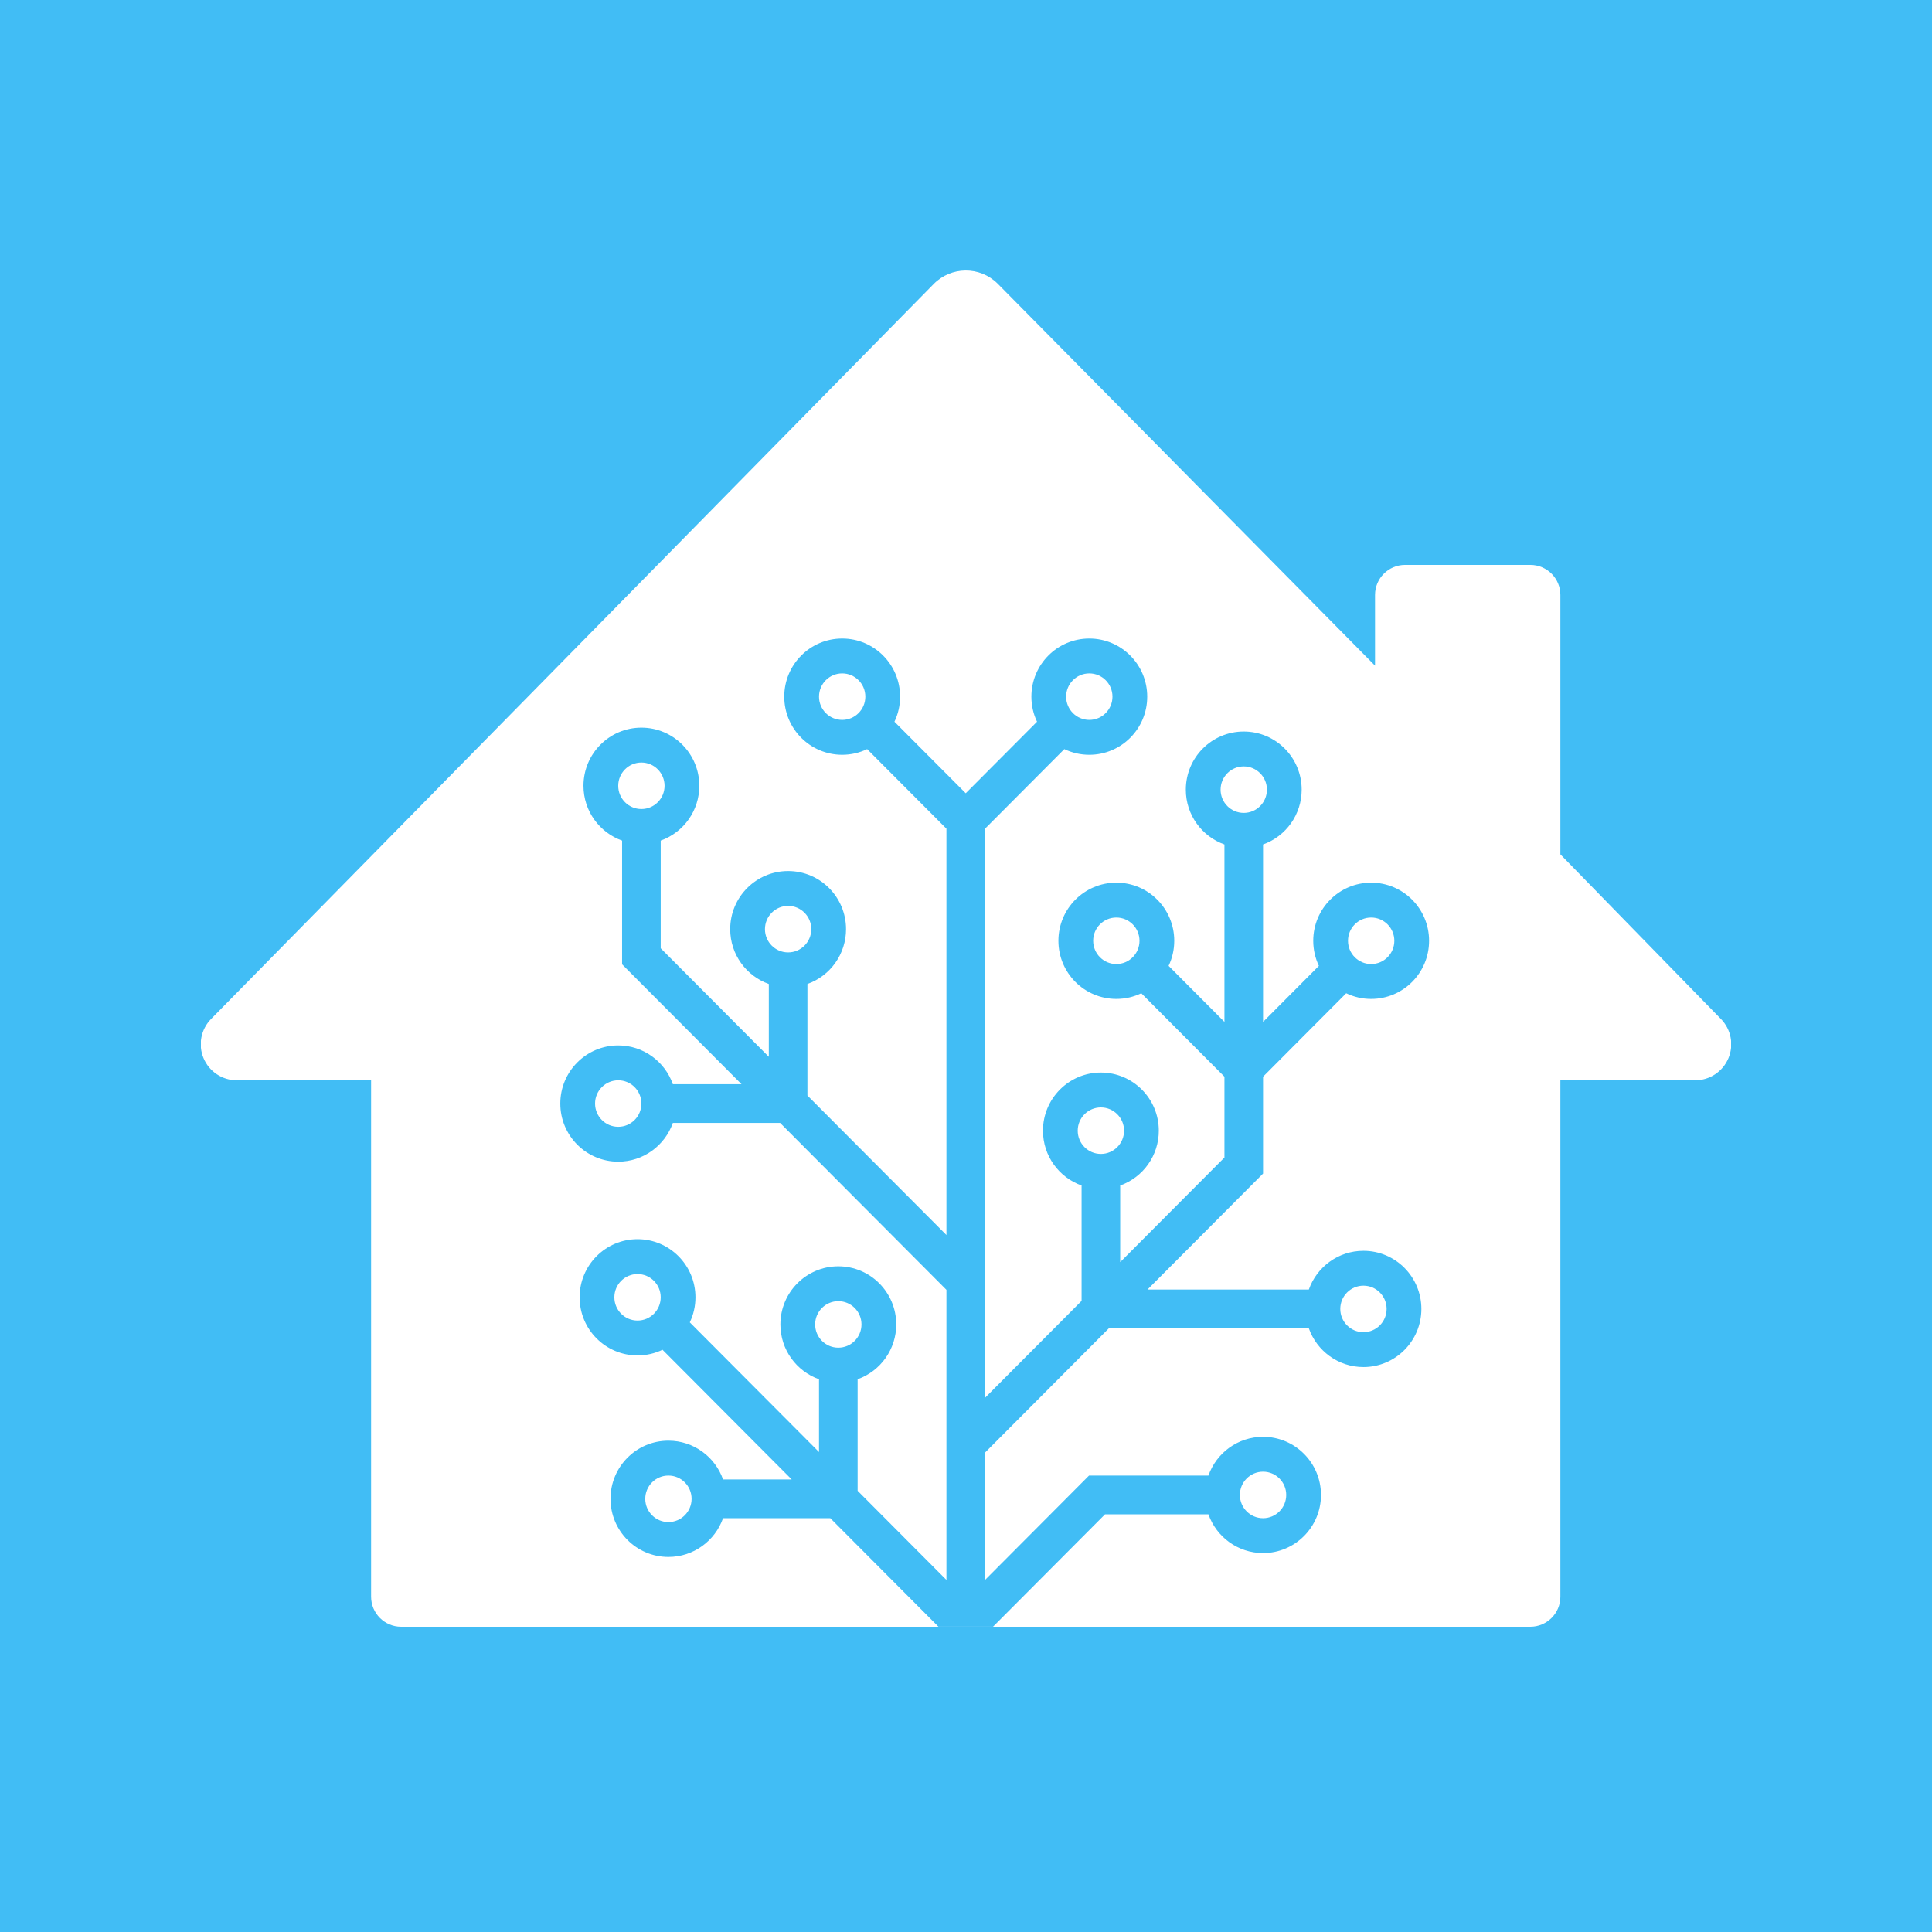
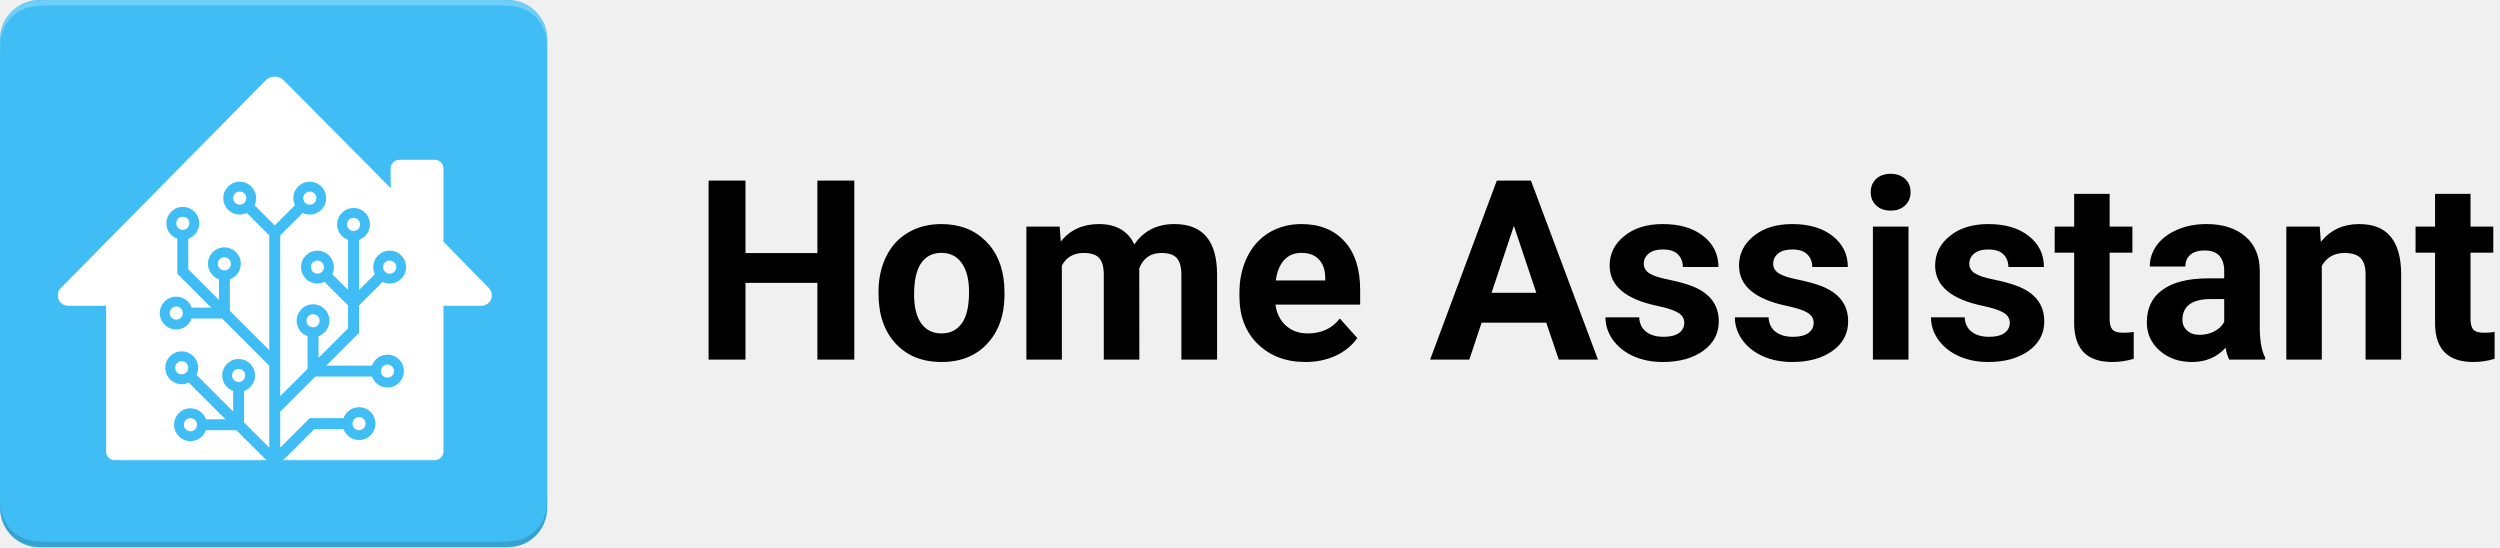
- <svg xmlns="http://www.w3.org/2000/svg" xmlns:xlink="http://www.w3.org/1999/xlink" viewBox="0 0 500 500">
+ <svg xmlns="http://www.w3.org/2000/svg" viewBox="80.101 257.301 228.399 50" width="228.399px" height="50px">
  <defs>
-     <path d="M44.041 343.222V209.58H9.288a9.333 9.333 0 0 1-6.655-15.876L189.639 3.497c4.517-4.594 11.903-4.657 16.498-.14l.12.12 97.601 98.794V83.974a7.778 7.778 0 0 1 7.778-7.778h32.41a7.778 7.778 0 0 1 7.779 7.778v67.138l41.568 42.618a9.333 9.333 0 0 1-6.682 15.85h-34.886v133.642a7.778 7.778 0 0 1-7.778 7.778H51.819a7.778 7.778 0 0 1-7.778-7.778zm206.393-163.26a15.029 15.029 0 0 0 1.46-6.486c0-8.308-6.71-15.043-14.989-15.043-8.278 0-14.989 6.735-14.989 15.043s6.711 15.044 14.99 15.044c2.314 0 4.505-.527 6.462-1.467l21.518 21.596v20.918l-26.981 27.078v-19.84a15.046 15.046 0 0 0 9.993-14.187c0-8.308-6.711-15.044-14.99-15.044-8.278 0-14.99 6.736-14.99 15.044 0 6.55 4.172 12.122 9.994 14.187v29.868l-24.983 25.073V144.464l20.519-20.592a14.886 14.886 0 0 0 6.462 1.466c8.279 0 14.99-6.735 14.99-15.044 0-8.308-6.711-15.043-14.99-15.043-8.278 0-14.989 6.735-14.989 15.043 0 2.323.524 4.522 1.46 6.486l-18.448 18.515-18.449-18.515a15.029 15.029 0 0 0 1.46-6.486c0-8.308-6.71-15.043-14.989-15.043-8.278 0-14.989 6.735-14.989 15.043 0 8.309 6.711 15.044 14.99 15.044 2.314 0 4.505-.527 6.462-1.466l20.518 20.592v105.16l-35.974-36.104v-28.865a15.046 15.046 0 0 0 9.993-14.187c0-8.309-6.711-15.044-14.99-15.044-8.278 0-14.99 6.735-14.99 15.044 0 6.55 4.172 12.122 9.994 14.187v18.837l-27.98-28.081v-27.863a15.046 15.046 0 0 0 9.993-14.187c0-8.308-6.711-15.044-14.99-15.044-8.278 0-14.99 6.736-14.99 15.044 0 6.55 4.172 12.122 9.994 14.187v32.017l30.907 31.018h-17.77c-2.058-5.843-7.61-10.029-14.137-10.029-8.278 0-14.99 6.735-14.99 15.043 0 8.309 6.712 15.044 14.99 15.044 6.527 0 12.08-4.186 14.137-10.03h27.763l43.04 43.196v75.074l-22.983-23.066v-28.866a15.046 15.046 0 0 0 9.993-14.187c0-8.308-6.711-15.043-14.99-15.043-8.278 0-14.99 6.735-14.99 15.043 0 6.55 4.172 12.122 9.994 14.187v18.837l-33.439-33.558a15.029 15.029 0 0 0 1.461-6.486c0-8.308-6.71-15.043-14.99-15.043-8.278 0-14.989 6.735-14.989 15.043s6.711 15.043 14.99 15.043c2.314 0 4.506-.526 6.462-1.466l33.439 33.559h-17.77c-2.058-5.843-7.61-10.03-14.137-10.03-8.278 0-14.99 6.736-14.99 15.044s6.712 15.043 14.99 15.043c6.527 0 12.079-4.186 14.137-10.029h27.763l27.98 28.081h14.132l28.98-29.083h26.763c2.058 5.842 7.61 10.028 14.137 10.028 8.278 0 14.99-6.735 14.99-15.043s-6.712-15.043-14.99-15.043c-6.527 0-12.079 4.186-14.137 10.029H229.84l-26.91 27.006V305.93l32.049-32.164h51.746c2.058 5.843 7.61 10.029 14.136 10.029 8.279 0 14.99-6.735 14.99-15.043 0-8.309-6.711-15.044-14.99-15.044-6.526 0-12.078 4.186-14.136 10.03H244.97l29.908-30.016v-25.072l21.517-21.596a14.886 14.886 0 0 0 6.463 1.467c8.278 0 14.99-6.736 14.99-15.044s-6.712-15.043-14.99-15.043-14.99 6.735-14.99 15.043c0 2.323.525 4.522 1.461 6.486l-14.451 14.504V148.55a15.046 15.046 0 0 0 9.993-14.187c0-8.309-6.711-15.044-14.99-15.044-8.278 0-14.99 6.735-14.99 15.044 0 6.55 4.172 12.122 9.994 14.187v45.915l-14.452-14.504zM120.987 323.909c-3.311 0-5.996-2.694-5.996-6.017 0-3.323 2.685-6.017 5.996-6.017 3.312 0 5.996 2.694 5.996 6.017 0 3.323-2.684 6.017-5.996 6.017zm43.97-45.13c-3.312 0-5.997-2.694-5.997-6.017 0-3.323 2.685-6.017 5.996-6.017 3.312 0 5.996 2.694 5.996 6.017 0 3.323-2.684 6.017-5.996 6.017zm-51.964-7.02c-3.312 0-5.996-2.694-5.996-6.017 0-3.323 2.684-6.017 5.996-6.017 3.311 0 5.996 2.694 5.996 6.017 0 3.323-2.685 6.017-5.996 6.017zm-4.997-50.144c-3.311 0-5.995-2.694-5.995-6.018 0-3.323 2.684-6.017 5.995-6.017 3.312 0 5.996 2.694 5.996 6.017 0 3.324-2.684 6.018-5.996 6.018zm124.912 7.02c-3.311 0-5.995-2.694-5.995-6.017 0-3.324 2.684-6.018 5.995-6.018 3.312 0 5.996 2.694 5.996 6.018 0 3.323-2.684 6.017-5.996 6.017zm67.952 46.133c-3.31 0-5.995-2.694-5.995-6.017 0-3.324 2.684-6.018 5.995-6.018 3.312 0 5.996 2.694 5.996 6.018 0 3.323-2.684 6.017-5.996 6.017zm-25.981 48.138c-3.312 0-5.996-2.694-5.996-6.017 0-3.323 2.684-6.017 5.996-6.017 3.311 0 5.996 2.694 5.996 6.017 0 3.323-2.685 6.017-5.996 6.017zm27.98-143.412c-3.311 0-5.996-2.695-5.996-6.018s2.685-6.017 5.996-6.017c3.311 0 5.996 2.694 5.996 6.017 0 3.323-2.685 6.018-5.996 6.018zm-32.977-39.113c-3.311 0-5.996-2.694-5.996-6.017 0-3.324 2.685-6.018 5.996-6.018 3.312 0 5.996 2.694 5.996 6.018 0 3.323-2.684 6.017-5.996 6.017zm-39.972-24.07c-3.311 0-5.995-2.693-5.995-6.017 0-3.323 2.684-6.017 5.995-6.017 3.312 0 5.996 2.694 5.996 6.017 0 3.324-2.684 6.018-5.996 6.018zm-63.955 0c-3.31 0-5.995-2.693-5.995-6.017 0-3.323 2.684-6.017 5.995-6.017 3.312 0 5.996 2.694 5.996 6.017 0 3.324-2.684 6.018-5.996 6.018zm-51.963 23.067c-3.311 0-5.996-2.694-5.996-6.017 0-3.324 2.685-6.018 5.996-6.018 3.311 0 5.996 2.694 5.996 6.018 0 3.323-2.685 6.017-5.996 6.017zm37.973 37.107c-3.311 0-5.995-2.694-5.995-6.017 0-3.324 2.684-6.018 5.995-6.018 3.312 0 5.996 2.694 5.996 6.018 0 3.323-2.684 6.017-5.996 6.017zm84.94 3.009c-3.31 0-5.995-2.695-5.995-6.018s2.684-6.017 5.995-6.017c3.312 0 5.996 2.694 5.996 6.017 0 3.323-2.684 6.018-5.996 6.018z" id="a" />
+     <filter id="white-gloss-edge" x="-0.5%" y="-0.6%" width="101.0%" height="101.1%" filterUnits="objectBoundingBox">
+       <feGaussianBlur stdDeviation="1.5" in="SourceAlpha" result="shadowBlurInner1" />
+       <feOffset dx="0" dy="-1" in="shadowBlurInner1" result="shadowOffsetInner1" />
+       <feComposite in="shadowOffsetInner1" in2="SourceAlpha" operator="arithmetic" k2="-1" k3="1" result="shadowInnerInner1" />
+       <feColorMatrix values="0 0 0 0 1   0 0 0 0 1   0 0 0 0 1  0 0 0 1 0" type="matrix" in="shadowInnerInner1" />
+     </filter>
+     <mask id="big-tree-mask">
+       <rect width="1440" height="900.001" fill="white" />
+       <path d="M 303.534 250.48 L 317.996 264.942 L 317.996 219.159 C 312.17 217.1 307.996 211.544 307.996 205.013 C 307.996 196.728 314.712 190.013 322.996 190.013 C 331.28 190.013 337.996 196.728 337.996 205.013 C 337.996 211.544 333.822 217.1 327.996 219.159 L 327.996 264.942 L 342.458 250.48 C 341.521 248.522 340.996 246.329 340.996 244.013 C 340.996 235.728 347.712 229.013 355.996 229.013 C 364.28 229.013 370.996 235.728 370.996 244.013 C 370.996 252.297 364.28 259.013 355.996 259.013 C 353.68 259.013 351.487 258.488 349.529 257.551 L 327.996 279.084 L 327.996 304.084 L 298.067 334.013 L 339.85 334.013 C 341.909 328.187 347.465 324.013 353.996 324.013 C 362.28 324.013 368.996 330.729 368.996 339.013 C 368.996 347.297 362.28 354.013 353.996 354.013 C 347.465 354.013 341.909 349.839 339.85 344.013 L 288.067 344.013 L 255.996 376.084 L 255.996 408.942 L 282.925 382.013 L 313.85 382.013 C 315.909 376.187 321.465 372.013 327.996 372.013 C 336.28 372.013 342.996 378.729 342.996 387.013 C 342.996 395.297 336.28 402.013 327.996 402.013 C 321.465 402.013 315.909 397.839 313.85 392.013 L 287.067 392.013 L 258.067 421.013 L 243.925 421.013 L 215.925 393.013 L 188.143 393.013 C 186.083 398.839 180.527 403.013 173.996 403.013 C 165.712 403.013 158.996 396.297 158.996 388.013 C 158.996 379.729 165.712 373.013 173.996 373.013 C 180.527 373.013 186.083 377.187 188.143 383.013 L 205.925 383.013 L 172.463 349.551 C 170.505 350.488 168.312 351.013 165.996 351.013 C 157.712 351.013 150.996 344.297 150.996 336.013 C 150.996 327.729 157.712 321.013 165.996 321.013 C 174.28 321.013 180.996 327.729 180.996 336.013 C 180.996 338.329 180.471 340.522 179.534 342.48 L 212.996 375.942 L 212.996 357.159 C 207.17 355.1 202.996 349.544 202.996 343.013 C 202.996 334.729 209.712 328.013 217.996 328.013 C 226.28 328.013 232.996 334.729 232.996 343.013 C 232.996 349.544 228.822 355.1 222.996 357.159 L 222.996 385.942 L 245.996 408.942 L 245.996 334.084 L 202.925 291.013 L 175.143 291.013 C 173.083 296.839 167.527 301.013 160.996 301.013 C 152.712 301.013 145.996 294.297 145.996 286.013 C 145.996 277.729 152.712 271.013 160.996 271.013 C 167.527 271.013 173.083 275.187 175.143 281.013 L 192.925 281.013 L 161.996 250.084 L 161.996 218.159 C 156.17 216.1 151.996 210.544 151.996 204.013 C 151.996 195.728 158.712 189.013 166.996 189.013 C 175.28 189.013 181.996 195.728 181.996 204.013 C 181.996 210.544 177.822 216.1 171.996 218.159 L 171.996 245.942 L 199.996 273.942 L 199.996 255.159 C 194.17 253.1 189.996 247.544 189.996 241.013 C 189.996 232.728 196.712 226.013 204.996 226.013 C 213.28 226.013 219.996 232.728 219.996 241.013 C 219.996 247.544 215.822 253.1 209.996 255.159 L 209.996 283.942 L 245.996 319.942 L 245.996 215.084 L 225.463 194.551 C 223.505 195.488 221.312 196.013 218.996 196.013 C 210.712 196.013 203.996 189.297 203.996 181.013 C 203.996 172.728 210.712 166.013 218.996 166.013 C 227.28 166.013 233.996 172.728 233.996 181.013 C 233.996 183.328 233.471 185.522 232.534 187.48 L 250.996 205.942 L 269.458 187.48 C 268.521 185.522 267.996 183.328 267.996 181.013 C 267.996 172.728 274.712 166.013 282.996 166.013 C 291.28 166.013 297.996 172.728 297.996 181.013 C 297.996 189.297 291.28 196.013 282.996 196.013 C 280.68 196.013 278.487 195.488 276.529 194.551 L 255.996 215.084 L 255.996 361.942 L 280.996 336.942 L 280.996 307.159 C 275.17 305.1 270.996 299.544 270.996 293.013 C 270.996 284.729 277.712 278.013 285.996 278.013 C 294.28 278.013 300.996 284.729 300.996 293.013 C 300.996 299.544 296.822 305.1 290.996 307.159 L 290.996 326.942 L 317.996 299.942 L 317.996 279.084 L 296.463 257.551 C 294.505 258.488 292.312 259.013 289.996 259.013 C 281.712 259.013 274.996 252.297 274.996 244.013 C 274.996 235.728 281.712 229.013 289.996 229.013 C 298.28 229.013 304.996 235.728 304.996 244.013 C 304.996 246.329 304.471 248.522 303.534 250.48 Z M 173.996 394.013 C 177.31 394.013 179.996 391.327 179.996 388.013 C 179.996 384.699 177.31 382.013 173.996 382.013 C 170.683 382.013 167.996 384.699 167.996 388.013 C 167.996 391.327 170.683 394.013 173.996 394.013 Z M 217.996 349.013 C 221.31 349.013 223.996 346.327 223.996 343.013 C 223.996 339.699 221.31 337.013 217.996 337.013 C 214.682 337.013 211.996 339.699 211.996 343.013 C 211.996 346.327 214.682 349.013 217.996 349.013 Z M 165.996 342.013 C 169.31 342.013 171.996 339.327 171.996 336.013 C 171.996 332.699 169.31 330.013 165.996 330.013 C 162.683 330.013 159.996 332.699 159.996 336.013 C 159.996 339.327 162.683 342.013 165.996 342.013 Z M 160.996 292.013 C 164.31 292.013 166.996 289.327 166.996 286.013 C 166.996 282.699 164.31 280.013 160.996 280.013 C 157.683 280.013 154.996 282.699 154.996 286.013 C 154.996 289.327 157.683 292.013 160.996 292.013 Z M 285.996 299.013 C 289.31 299.013 291.996 296.327 291.996 293.013 C 291.996 289.699 289.31 287.013 285.996 287.013 C 282.682 287.013 279.996 289.699 279.996 293.013 C 279.996 296.327 282.682 299.013 285.996 299.013 Z M 353.996 345.013 C 357.31 345.013 359.996 342.327 359.996 339.013 C 359.996 335.699 357.31 333.013 353.996 333.013 C 350.682 333.013 347.996 335.699 347.996 339.013 C 347.996 342.327 350.682 345.013 353.996 345.013 Z M 327.996 393.013 C 331.31 393.013 333.996 390.327 333.996 387.013 C 333.996 383.699 331.31 381.013 327.996 381.013 C 324.682 381.013 321.996 383.699 321.996 387.013 C 321.996 390.327 324.682 393.013 327.996 393.013 Z M 355.996 250.013 C 359.31 250.013 361.996 247.326 361.996 244.013 C 361.996 240.699 359.31 238.013 355.996 238.013 C 352.682 238.013 349.996 240.699 349.996 244.013 C 349.996 247.326 352.682 250.013 355.996 250.013 Z M 322.996 211.013 C 326.31 211.013 328.996 208.326 328.996 205.013 C 328.996 201.699 326.31 199.013 322.996 199.013 C 319.682 199.013 316.996 201.699 316.996 205.013 C 316.996 208.326 319.682 211.013 322.996 211.013 Z M 282.996 187.013 C 286.31 187.013 288.996 184.326 288.996 181.013 C 288.996 177.699 286.31 175.013 282.996 175.013 C 279.682 175.013 276.996 177.699 276.996 181.013 C 276.996 184.326 279.682 187.013 282.996 187.013 Z M 218.996 187.013 C 222.31 187.013 224.996 184.326 224.996 181.013 C 224.996 177.699 222.31 175.013 218.996 175.013 C 215.682 175.013 212.996 177.699 212.996 181.013 C 212.996 184.326 215.682 187.013 218.996 187.013 Z M 166.996 210.013 C 170.31 210.013 172.996 207.326 172.996 204.013 C 172.996 200.699 170.31 198.013 166.996 198.013 C 163.683 198.013 160.996 200.699 160.996 204.013 C 160.996 207.326 163.683 210.013 166.996 210.013 Z M 204.996 247.013 C 208.31 247.013 210.996 244.326 210.996 241.013 C 210.996 237.699 208.31 235.013 204.996 235.013 C 201.682 235.013 198.996 237.699 198.996 241.013 C 198.996 244.326 201.682 247.013 204.996 247.013 Z M 289.996 250.013 C 293.31 250.013 295.996 247.326 295.996 244.013 C 295.996 240.699 293.31 238.013 289.996 238.013 C 286.682 238.013 283.996 240.699 283.996 244.013 C 283.996 247.326 286.682 250.013 289.996 250.013 Z" fill="#000000" fill-rule="evenodd" />
+     </mask>
  </defs>
-   <g fill="none" fill-rule="evenodd">
-     <path d="M0 0h500v500H0z" fill="#41BDF5" />
-     <g transform="translate(52 70)">
-       <mask id="b" fill="#fff">
-         <use xlink:href="#a" />
-       </mask>
-       <g mask="url(#b)" fill="#FFF">
-         <path d="M0 0h396v351H0z" />
+   <g id="home-assistant-logo-responsive" transform="matrix(0.1, 0, 0, 0.1, 80.10138, 257.301)">
+     <g id="background" style="">
+       <g id="depth-borders" class="only-on-big" style="">
+         <rect id="background-color-rect" width="500" height="500" rx="36" style="fill: rgb(65, 189, 245);" x="-0.004" />
+         <path d="M500,252.5 L500,46.15 C500,30.103 498.329,24.283 495.192,18.417 C492.054,12.55 487.45,7.946 481.583,4.808 C475.717,1.671 469.897,-1.08333549e-15 453.85,1.86451255e-15 L46.15,-1.86451255e-15 C30.103,1.08333549e-15 24.283,1.671 18.417,4.808 C12.55,7.946 7.946,12.55 4.808,18.417 C1.671,24.283 -7.22223659e-16,30.103 1.24300837e-15,46.15 L-1.52441497e-17,252.5 L1.24300837e-15,51.15 C-7.22223659e-16,35.103 1.671,29.283 4.808,23.417 C7.946,17.55 12.55,12.946 18.417,9.808 C24.283,6.671 30.103,5 46.15,5 L453.85,5 C469.897,5 475.717,6.671 481.583,9.808 C487.45,12.946 492.054,17.55 495.192,23.417 C498.329,29.283 500,35.103 500,51.15 L500,252.5 Z" id="top-depth-border" fill-opacity="0.25" fill="#FFFFFF" />
+         <path d="M500,247.5 L500,453.85 C500,469.897 498.329,475.717 495.192,481.583 C492.054,487.45 487.45,492.054 481.583,495.192 C475.717,498.329 469.897,500 453.85,500 L46.15,500 C30.103,500 24.283,498.329 18.417,495.192 C12.55,492.054 7.946,487.45 4.808,481.583 C1.671,475.717 7.22223659e-16,469.897 -1.24300837e-15,453.85 L1.52441497e-17,247.5 L-1.24300837e-15,448.85 C7.22223659e-16,464.897 1.671,470.717 4.808,476.583 C7.946,482.45 12.55,487.054 18.417,490.192 C24.283,493.329 30.103,495 46.15,495 L453.85,495 C469.897,495 475.717,493.329 481.583,490.192 C487.45,487.054 492.054,482.45 495.192,476.583 C498.329,470.717 500,464.897 500,448.85 L500,247.5 Z" id="bottom-depth-border" fill-opacity="0.15" fill="#000000" />
+       </g>
+       <g id="house_big_tree" class="hide-on-small" style="">
+         <path d="M 97 412.235 L 97 279 L 62.263 279 L 62.263 279 C 57.108 279 52.93 274.821 52.93 269.667 C 52.93 267.213 53.896 264.858 55.619 263.111 L 242.72 73.49 L 242.72 73.49 C 247.246 68.903 254.633 68.854 259.219 73.379 C 259.249 73.409 259.28 73.44 259.31 73.47 L 357 172 L 357 153.778 L 357 153.778 C 357 149.482 360.482 146 364.778 146 L 397.222 146 L 397.222 146 C 401.518 146 405 149.482 405 153.778 L 405 220.7 L 446.541 263.138 L 446.541 263.138 C 450.147 266.822 450.084 272.731 446.4 276.336 C 444.656 278.044 442.312 279 439.871 279 L 405 279 L 405 412.235 L 405 412.235 C 405 416.53 401.518 420.013 397.222 420.013 L 104.778 420.013 L 104.778 420.013 C 100.482 420.013 97 416.53 97 412.235 Z" fill="black" fill-opacity="1" filter="url(#white-gloss-edge)" fill-rule="evenodd" style="paint-order: fill; stroke: rgb(255, 255, 255); isolation: isolate;" mask="url(#big-tree-mask)" />
+         <path id="house_big_fill" d="M97,412.235 L97,279 L62.263,279 L62.263,279 C57.108,279 52.93,274.821 52.93,269.667 C52.93,267.213 53.896,264.858 55.619,263.111 L242.72,73.49 L242.72,73.49 C247.246,68.903 254.633,68.854 259.219,73.379 C259.249,73.409 259.28,73.44 259.31,73.47 L357,172 L357,153.778 L357,153.778 C357,149.482 360.482,146 364.778,146 L397.222,146 L397.222,146 C401.518,146 405,149.482 405,153.778 L405,220.7 L446.541,263.138 L446.541,263.138 C450.147,266.822 450.084,272.731 446.4,276.336 C444.656,278.044 442.312,279 439.871,279 L405,279 L405,412.235 L405,412.235 C405,416.53 401.518,420.013 397.222,420.013 L104.778,420.013 L104.778,420.013 C100.482,420.013 97,416.53 97,412.235 Z" transform="matrix(1, 0, 0, 1, 0, 0)" fill-rule="evenodd" mask="url(#big-tree-mask)" style="fill: rgb(255, 255, 255);" />
      </g>
    </g>
  </g>
+   <path d="M 158.148 273.802 L 158.148 290.152 L 154.778 290.152 L 154.778 283.142 L 148.208 283.142 L 148.208 290.152 L 144.838 290.152 L 144.838 273.802 L 148.208 273.802 L 148.208 280.422 L 154.778 280.422 L 154.778 273.802 L 158.148 273.802 ZM 160.362 284.112 L 160.362 283.962 C 160.362 282.755 160.595 281.682 161.062 280.742 C 161.522 279.795 162.189 279.065 163.062 278.552 C 163.935 278.032 164.949 277.772 166.102 277.772 C 167.742 277.772 169.079 278.275 170.112 279.282 C 171.152 280.282 171.732 281.645 171.852 283.372 L 171.872 284.202 C 171.872 286.062 171.352 287.555 170.312 288.682 C 169.272 289.809 167.875 290.372 166.122 290.372 C 164.369 290.372 162.972 289.812 161.932 288.692 C 160.885 287.572 160.362 286.045 160.362 284.112 Z M 163.612 284.202 C 163.612 285.355 163.829 286.235 164.262 286.842 C 164.695 287.455 165.315 287.762 166.122 287.762 C 166.909 287.762 167.522 287.459 167.962 286.852 C 168.409 286.252 168.632 285.289 168.632 283.962 C 168.632 282.835 168.409 281.959 167.962 281.332 C 167.522 280.712 166.902 280.402 166.102 280.402 C 165.309 280.402 164.695 280.712 164.262 281.332 C 163.829 281.945 163.612 282.902 163.612 284.202 ZM 173.872 278.002 L 176.912 278.002 L 177.012 279.362 C 177.872 278.302 179.035 277.772 180.502 277.772 C 182.068 277.772 183.145 278.392 183.732 279.632 C 184.585 278.392 185.802 277.772 187.382 277.772 C 188.695 277.772 189.675 278.159 190.322 278.932 C 190.968 279.699 191.292 280.852 191.292 282.392 L 191.292 290.152 L 188.032 290.152 L 188.032 282.402 C 188.032 281.715 187.895 281.212 187.622 280.892 C 187.355 280.572 186.882 280.412 186.202 280.412 C 185.228 280.412 184.555 280.879 184.182 281.812 L 184.192 290.152 L 180.942 290.152 L 180.942 282.412 C 180.942 281.712 180.805 281.202 180.532 280.882 C 180.252 280.569 179.778 280.412 179.112 280.412 C 178.192 280.412 177.525 280.795 177.112 281.562 L 177.112 290.152 L 173.872 290.152 L 173.872 278.002 ZM 199.365 290.372 C 197.585 290.372 196.135 289.825 195.015 288.732 C 193.895 287.645 193.335 286.192 193.335 284.372 L 193.335 284.052 C 193.335 282.832 193.572 281.742 194.045 280.782 C 194.512 279.822 195.179 279.079 196.045 278.552 C 196.912 278.032 197.899 277.772 199.005 277.772 C 200.665 277.772 201.975 278.299 202.935 279.352 C 203.889 280.399 204.365 281.882 204.365 283.802 L 204.365 285.132 L 196.625 285.132 C 196.732 285.925 197.049 286.562 197.575 287.042 C 198.102 287.522 198.769 287.762 199.575 287.762 C 200.829 287.762 201.805 287.309 202.505 286.402 L 204.105 288.182 C 203.619 288.875 202.959 289.415 202.125 289.802 C 201.299 290.182 200.379 290.372 199.365 290.372 Z M 198.995 280.402 C 198.349 280.402 197.825 280.619 197.425 281.052 C 197.025 281.485 196.769 282.109 196.655 282.922 L 201.175 282.922 L 201.175 282.662 C 201.162 281.942 200.965 281.385 200.585 280.992 C 200.212 280.599 199.682 280.402 198.995 280.402 ZM 222.508 290.152 L 221.368 286.782 L 215.458 286.782 L 214.338 290.152 L 210.758 290.152 L 216.848 273.802 L 219.968 273.802 L 226.088 290.152 L 222.508 290.152 Z M 218.408 277.932 L 216.368 284.052 L 220.458 284.052 L 218.408 277.932 ZM 233.977 286.792 C 233.977 286.399 233.781 286.085 233.387 285.852 C 232.994 285.625 232.364 285.422 231.497 285.242 C 228.604 284.635 227.157 283.409 227.157 281.562 C 227.157 280.482 227.604 279.582 228.497 278.862 C 229.391 278.135 230.561 277.772 232.007 277.772 C 233.554 277.772 234.787 278.135 235.707 278.862 C 236.634 279.589 237.097 280.532 237.097 281.692 L 233.847 281.692 C 233.847 281.232 233.697 280.849 233.397 280.542 C 233.104 280.242 232.637 280.092 231.997 280.092 C 231.451 280.092 231.027 280.215 230.727 280.462 C 230.427 280.709 230.277 281.022 230.277 281.402 C 230.277 281.762 230.447 282.052 230.787 282.272 C 231.127 282.492 231.704 282.682 232.517 282.842 C 233.324 283.009 234.004 283.192 234.557 283.392 C 236.271 284.019 237.127 285.109 237.127 286.662 C 237.127 287.769 236.654 288.665 235.707 289.352 C 234.754 290.032 233.524 290.372 232.017 290.372 C 231.004 290.372 230.101 290.192 229.307 289.832 C 228.521 289.472 227.901 288.975 227.447 288.342 C 227.001 287.709 226.777 287.025 226.777 286.292 L 229.857 286.292 C 229.884 286.865 230.097 287.305 230.497 287.612 C 230.891 287.919 231.421 288.072 232.087 288.072 C 232.707 288.072 233.177 287.955 233.497 287.722 C 233.817 287.482 233.977 287.172 233.977 286.792 ZM 245.798 286.792 C 245.798 286.399 245.602 286.085 245.208 285.852 C 244.815 285.625 244.185 285.422 243.318 285.242 C 240.425 284.635 238.978 283.409 238.978 281.562 C 238.978 280.482 239.425 279.582 240.318 278.862 C 241.212 278.135 242.382 277.772 243.828 277.772 C 245.375 277.772 246.608 278.135 247.528 278.862 C 248.455 279.589 248.918 280.532 248.918 281.692 L 245.668 281.692 C 245.668 281.232 245.518 280.849 245.218 280.542 C 244.925 280.242 244.458 280.092 243.818 280.092 C 243.272 280.092 242.848 280.215 242.548 280.462 C 242.248 280.709 242.098 281.022 242.098 281.402 C 242.098 281.762 242.268 282.052 242.608 282.272 C 242.948 282.492 243.525 282.682 244.338 282.842 C 245.145 283.009 245.825 283.192 246.378 283.392 C 248.092 284.019 248.948 285.109 248.948 286.662 C 248.948 287.769 248.475 288.665 247.528 289.352 C 246.575 290.032 245.345 290.372 243.838 290.372 C 242.825 290.372 241.922 290.192 241.128 289.832 C 240.342 289.472 239.722 288.975 239.268 288.342 C 238.822 287.709 238.598 287.025 238.598 286.292 L 241.678 286.292 C 241.705 286.865 241.918 287.305 242.318 287.612 C 242.712 287.919 243.242 288.072 243.908 288.072 C 244.528 288.072 244.998 287.955 245.318 287.722 C 245.638 287.482 245.798 287.172 245.798 286.792 ZM 254.459 278.002 L 254.459 290.152 L 251.209 290.152 L 251.209 278.002 L 254.459 278.002 Z M 251.009 274.852 C 251.009 274.365 251.172 273.965 251.499 273.652 C 251.826 273.339 252.269 273.182 252.829 273.182 C 253.382 273.182 253.826 273.339 254.159 273.652 C 254.486 273.965 254.649 274.365 254.649 274.852 C 254.649 275.352 254.482 275.759 254.149 276.072 C 253.816 276.385 253.376 276.542 252.829 276.542 C 252.282 276.542 251.842 276.385 251.509 276.072 C 251.176 275.759 251.009 275.352 251.009 274.852 ZM 263.715 286.792 C 263.715 286.399 263.518 286.085 263.125 285.852 C 262.732 285.625 262.102 285.422 261.235 285.242 C 258.342 284.635 256.895 283.409 256.895 281.562 C 256.895 280.482 257.342 279.582 258.235 278.862 C 259.128 278.135 260.298 277.772 261.745 277.772 C 263.292 277.772 264.525 278.135 265.445 278.862 C 266.372 279.589 266.835 280.532 266.835 281.692 L 263.585 281.692 C 263.585 281.232 263.435 280.849 263.135 280.542 C 262.842 280.242 262.375 280.092 261.735 280.092 C 261.188 280.092 260.765 280.215 260.465 280.462 C 260.165 280.709 260.015 281.022 260.015 281.402 C 260.015 281.762 260.185 282.052 260.525 282.272 C 260.865 282.492 261.442 282.682 262.255 282.842 C 263.062 283.009 263.742 283.192 264.295 283.392 C 266.008 284.019 266.865 285.109 266.865 286.662 C 266.865 287.769 266.392 288.665 265.445 289.352 C 264.492 290.032 263.262 290.372 261.755 290.372 C 260.742 290.372 259.838 290.192 259.045 289.832 C 258.258 289.472 257.638 288.975 257.185 288.342 C 256.738 287.709 256.515 287.025 256.515 286.292 L 259.595 286.292 C 259.622 286.865 259.835 287.305 260.235 287.612 C 260.628 287.919 261.158 288.072 261.825 288.072 C 262.445 288.072 262.915 287.955 263.235 287.722 C 263.555 287.482 263.715 287.172 263.715 286.792 ZM 269.596 275.012 L 272.836 275.012 L 272.836 278.002 L 274.916 278.002 L 274.916 280.382 L 272.836 280.382 L 272.836 286.442 C 272.836 286.895 272.922 287.219 273.096 287.412 C 273.269 287.605 273.599 287.702 274.086 287.702 C 274.446 287.702 274.762 287.675 275.036 287.622 L 275.036 290.082 C 274.402 290.275 273.749 290.372 273.076 290.372 C 270.796 290.372 269.636 289.225 269.596 286.932 L 269.596 280.382 L 267.816 280.382 L 267.816 278.002 L 269.596 278.002 L 269.596 275.012 ZM 287.044 290.152 L 283.764 290.152 C 283.611 289.859 283.501 289.495 283.434 289.062 C 282.648 289.935 281.628 290.372 280.374 290.372 C 279.181 290.372 278.194 290.029 277.414 289.342 C 276.628 288.655 276.234 287.789 276.234 286.742 C 276.234 285.449 276.714 284.459 277.674 283.772 C 278.628 283.085 280.004 282.739 281.804 282.732 L 283.304 282.732 L 283.304 282.032 C 283.304 281.472 283.161 281.022 282.874 280.682 C 282.581 280.349 282.124 280.182 281.504 280.182 C 280.958 280.182 280.528 280.312 280.214 280.572 C 279.908 280.832 279.754 281.192 279.754 281.652 L 276.504 281.652 C 276.504 280.945 276.721 280.292 277.154 279.692 C 277.594 279.099 278.211 278.632 279.004 278.292 C 279.798 277.945 280.688 277.772 281.674 277.772 C 283.174 277.772 284.361 278.149 285.234 278.902 C 286.114 279.655 286.554 280.715 286.554 282.082 L 286.554 287.342 C 286.568 288.495 286.731 289.369 287.044 289.962 L 287.044 290.152 Z M 281.074 287.892 C 281.554 287.892 281.998 287.785 282.404 287.572 C 282.811 287.359 283.111 287.072 283.304 286.712 L 283.304 284.622 L 282.084 284.622 C 280.464 284.622 279.601 285.185 279.494 286.312 L 279.484 286.502 C 279.484 286.909 279.628 287.242 279.914 287.502 C 280.194 287.762 280.581 287.892 281.074 287.892 ZM 288.98 278.002 L 292.03 278.002 L 292.13 279.402 C 293.004 278.315 294.17 277.772 295.63 277.772 C 296.917 277.772 297.874 278.152 298.5 278.912 C 299.134 279.665 299.457 280.795 299.47 282.302 L 299.47 290.152 L 296.22 290.152 L 296.22 282.382 C 296.22 281.695 296.07 281.195 295.77 280.882 C 295.47 280.569 294.974 280.412 294.28 280.412 C 293.367 280.412 292.68 280.802 292.22 281.582 L 292.22 290.152 L 288.98 290.152 L 288.98 278.002 ZM 302.567 275.012 L 305.807 275.012 L 305.807 278.002 L 307.887 278.002 L 307.887 280.382 L 305.807 280.382 L 305.807 286.442 C 305.807 286.895 305.893 287.219 306.067 287.412 C 306.24 287.605 306.57 287.702 307.057 287.702 C 307.417 287.702 307.733 287.675 308.007 287.622 L 308.007 290.082 C 307.373 290.275 306.72 290.372 306.047 290.372 C 303.767 290.372 302.607 289.225 302.567 286.932 L 302.567 280.382 L 300.787 280.382 L 300.787 278.002 L 302.567 278.002 L 302.567 275.012 Z" transform="matrix(1, 0, 0, 1, 0, 0)" style="white-space: pre;" />
</svg>
